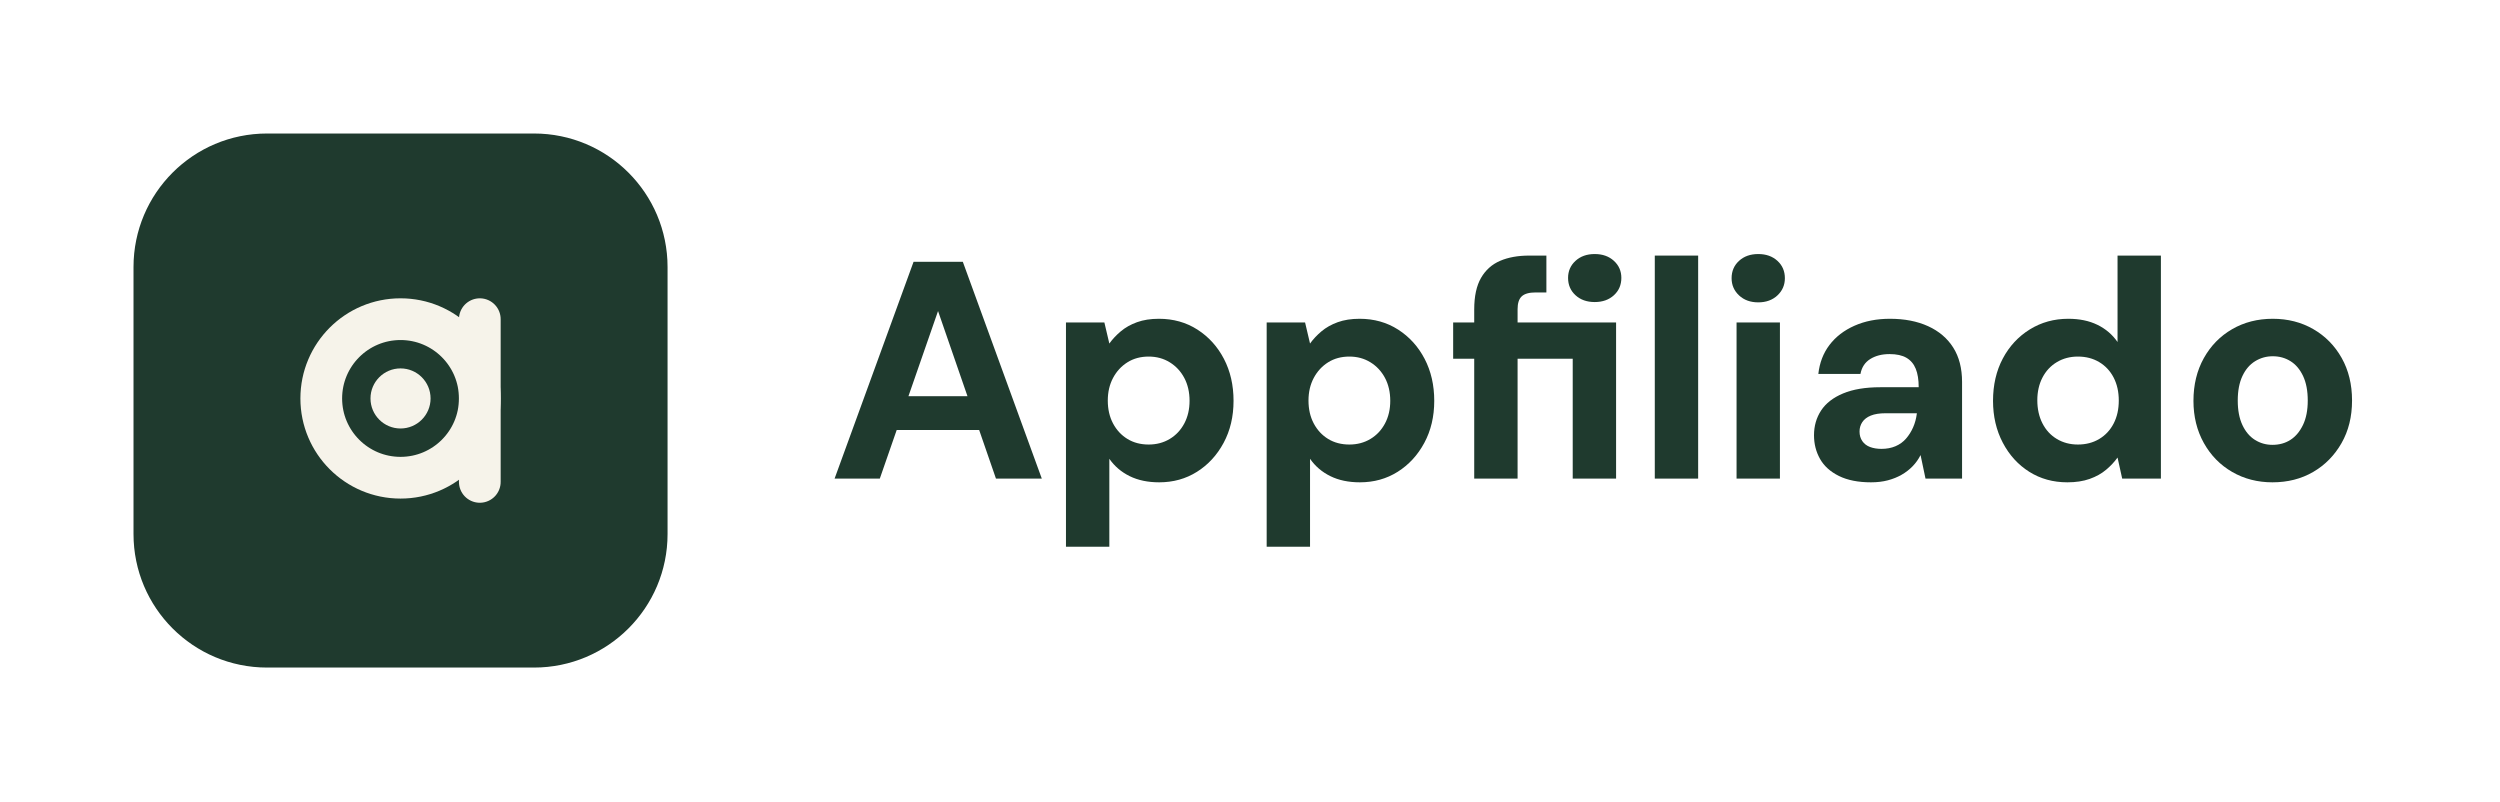
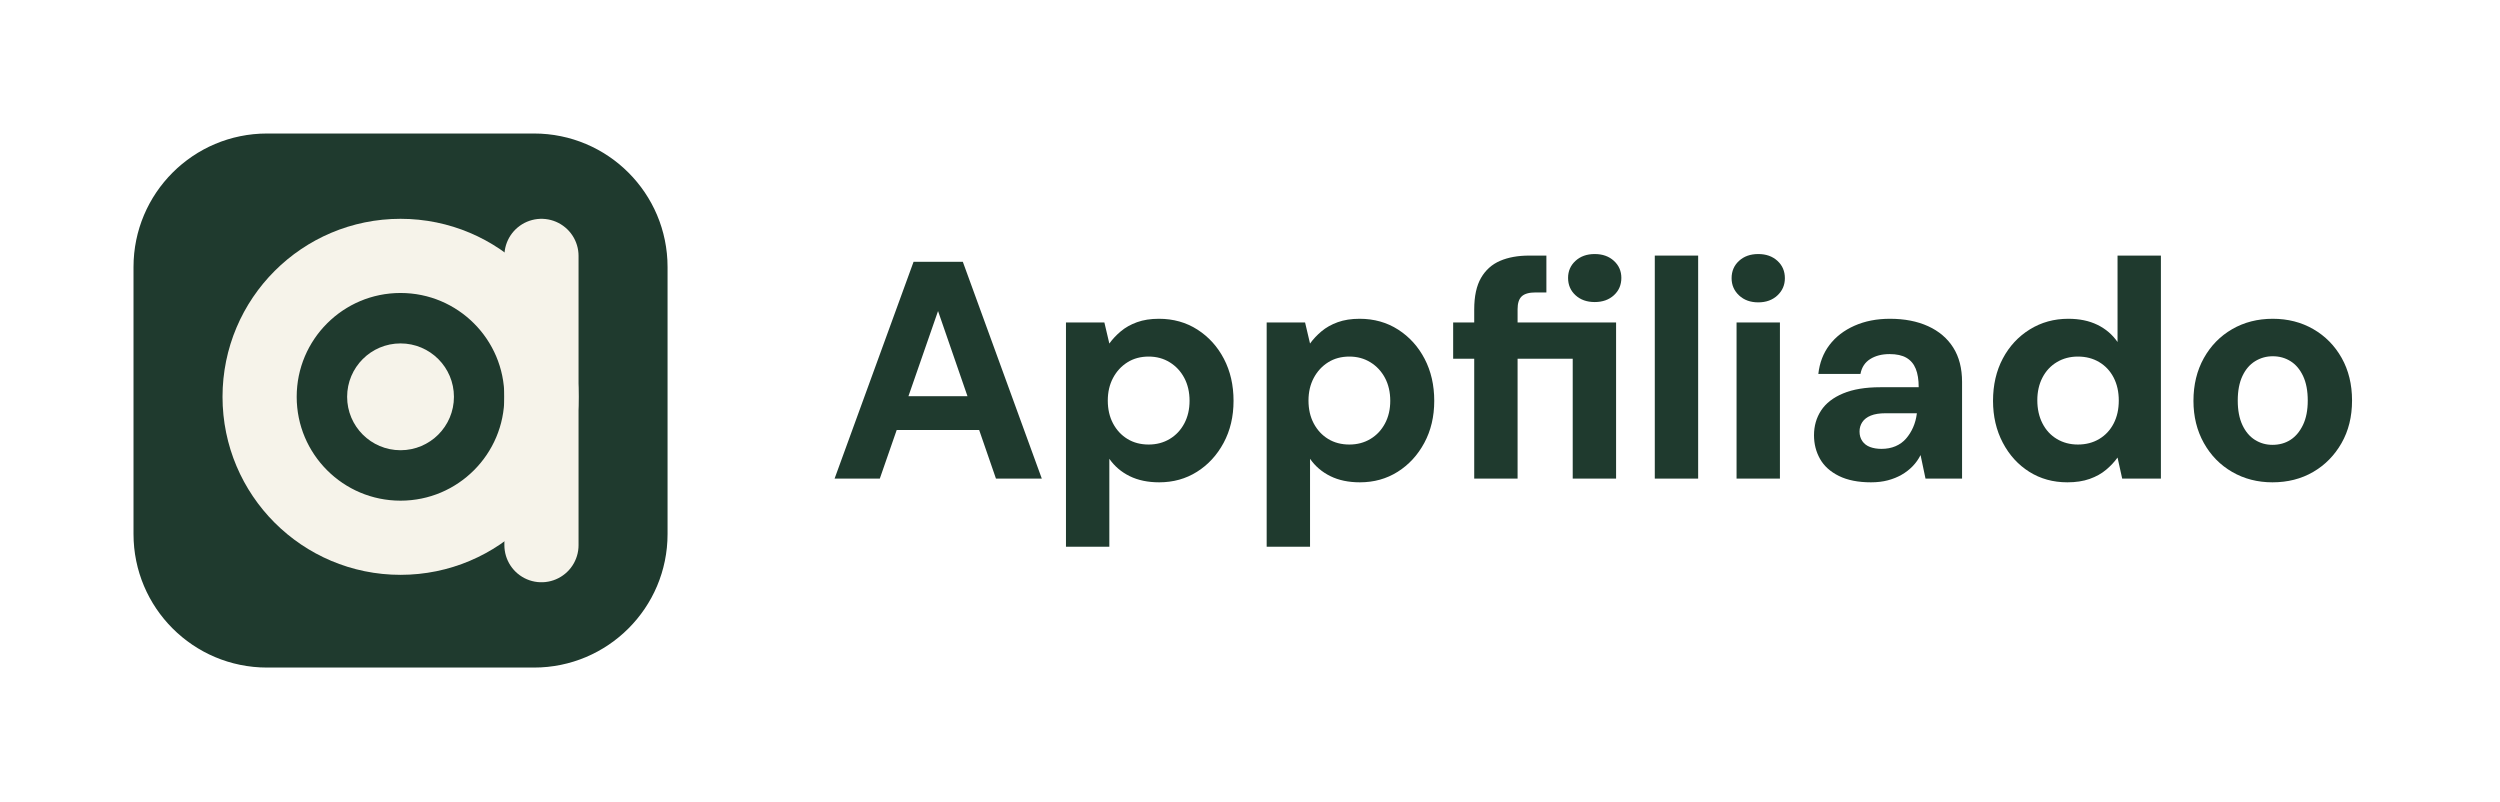
<svg xmlns="http://www.w3.org/2000/svg" viewBox="0 0 749 240" width="749" height="240">
  <defs />
  <rect x="40" y="40" width="160" height="160" rx="40.0" fill="#1F3A2E" />
-   <g transform="translate(67.500 54.375) scale(2.5)" fill="none" stroke="#F6F3EA" stroke-width="5" stroke-linecap="round">
+   <g transform="translate(26.667 3.333) scale(4.44444)" fill="none" stroke="#F6F3EA" stroke-width="5" stroke-linecap="round">
    <circle cx="21" cy="26" r="9.5" />
    <path d="M30.5 16.5V36" />
    <circle cx="21" cy="26" r="3.6" fill="#F6F3EA" stroke="none" />
  </g>
  <g fill="#1F3A2E">
    <path transform="translate(248.00 143.39) scale(0.0928 -0.0928)" d="M22 0 277 700H436L691 0H543L356 541L168 0ZM134 157 171 266H531L567 157Z" />
    <path transform="translate(313.24 143.39) scale(0.0928 -0.0928)" d="M66 -220V504H190L206 436Q221 457 243.0 475.5Q265 494 295.5 505.0Q326 516 366 516Q436 516 490.5 481.0Q545 446 576.0 386.5Q607 327 607 251Q607 175 575.0 115.5Q543 56 489.0 22.0Q435 -12 367 -12Q312 -12 271.5 8.0Q231 28 206 64V-220ZM333 110Q371 110 401.0 128.0Q431 146 448.0 178.0Q465 210 465 251Q465 293 448.0 325.0Q431 357 401.0 375.5Q371 394 333 394Q294 394 264.5 375.5Q235 357 218.0 325.0Q201 293 201 252Q201 210 218.0 178.0Q235 146 264.5 128.0Q294 110 333 110Z" />
    <path transform="translate(373.37 143.39) scale(0.0928 -0.0928)" d="M66 -220V504H190L206 436Q221 457 243.0 475.5Q265 494 295.5 505.0Q326 516 366 516Q436 516 490.5 481.0Q545 446 576.0 386.5Q607 327 607 251Q607 175 575.0 115.5Q543 56 489.0 22.0Q435 -12 367 -12Q312 -12 271.5 8.0Q231 28 206 64V-220ZM333 110Q371 110 401.0 128.0Q431 146 448.0 178.0Q465 210 465 251Q465 293 448.0 325.0Q431 357 401.0 375.5Q371 394 333 394Q294 394 264.5 375.5Q235 357 218.0 325.0Q201 293 201 252Q201 210 218.0 178.0Q235 146 264.5 128.0Q294 110 333 110Z" />
    <path transform="translate(433.51 143.39) scale(0.0928 -0.0928)" d="M88 0V387H20V504H88V546Q88 610 110.0 648.0Q132 686 171.5 703.0Q211 720 265 720H321V601H286Q255 601 241.5 588.5Q228 576 228 547V504H546V0H406V387H228V0ZM477 570Q439 570 415.0 592.0Q391 614 391 648Q391 681 415.0 703.0Q439 725 477 725Q515 725 539.0 703.0Q563 681 563 648Q563 614 539.0 592.0Q515 570 477 570Z" />
    <path transform="translate(489.65 143.39) scale(0.0928 -0.0928)" d="M66 0V720H206V0Z" />
    <path transform="translate(513.87 143.39) scale(0.0928 -0.0928)" d="M69 0V504H209V0ZM139 569Q101 569 77.0 591.5Q53 614 53 647Q53 681 77.0 703.0Q101 725 139 725Q177 725 201.0 703.0Q225 681 225 647Q225 614 201.0 591.5Q177 569 139 569Z" />
    <path transform="translate(538.65 143.39) scale(0.0928 -0.0928)" d="M236 -12Q174 -12 132.5 8.5Q91 29 71.5 63.5Q52 98 52 140Q52 185 75.0 220.0Q98 255 146.0 275.0Q194 295 266 295H390Q390 331 380.5 354.5Q371 378 350.5 390.0Q330 402 296 402Q259 402 233.5 386.0Q208 370 202 338H66Q72 392 102.0 431.5Q132 471 182.5 493.5Q233 516 297 516Q368 516 420.5 492.0Q473 468 501.5 423.0Q530 378 530 312V0H412L396 76Q386 56 370.5 40.0Q355 24 335.0 12.5Q315 1 290.5 -5.5Q266 -12 236 -12ZM270 96Q295 96 315.0 104.5Q335 113 349.0 129.0Q363 145 372.0 165.5Q381 186 384 210V211H283Q254 211 235.5 203.5Q217 196 208.0 182.5Q199 169 199 152Q199 134 208.0 121.0Q217 108 233.0 102.0Q249 96 270 96Z" />
    <path transform="translate(592.47 143.39) scale(0.0928 -0.0928)" d="M290 -12Q221 -12 167.0 22.0Q113 56 81.5 116.0Q50 176 50 251Q50 328 81.5 387.5Q113 447 168.5 481.5Q224 516 293 516Q347 516 387.0 496.5Q427 477 452 441V720H592V0H467L452 68Q437 47 415.0 28.5Q393 10 362.0 -1.0Q331 -12 290 -12ZM324 110Q363 110 393.0 128.0Q423 146 439.5 178.0Q456 210 456 252Q456 294 439.5 326.0Q423 358 393.0 376.0Q363 394 324 394Q286 394 256.0 376.0Q226 358 209.5 326.0Q193 294 193 253Q193 211 209.5 178.5Q226 146 256.0 128.0Q286 110 324 110Z" />
    <path transform="translate(652.52 143.39) scale(0.0928 -0.0928)" d="M305 -12Q233 -12 175.0 21.5Q117 55 83.5 115.0Q50 175 50 251Q50 329 83.5 389.0Q117 449 175.0 482.5Q233 516 306 516Q379 516 437.0 482.5Q495 449 528.5 389.5Q562 330 562 252Q562 174 528.0 114.5Q494 55 436.5 21.5Q379 -12 305 -12ZM305 109Q338 109 363.0 125.0Q388 141 403.5 173.0Q419 205 419 252Q419 299 404.0 331.0Q389 363 363.5 379.0Q338 395 306 395Q275 395 249.0 379.0Q223 363 208.0 331.0Q193 299 193 252Q193 205 208.0 173.0Q223 141 248.5 125.0Q274 109 305 109Z" />
  </g>
</svg>
